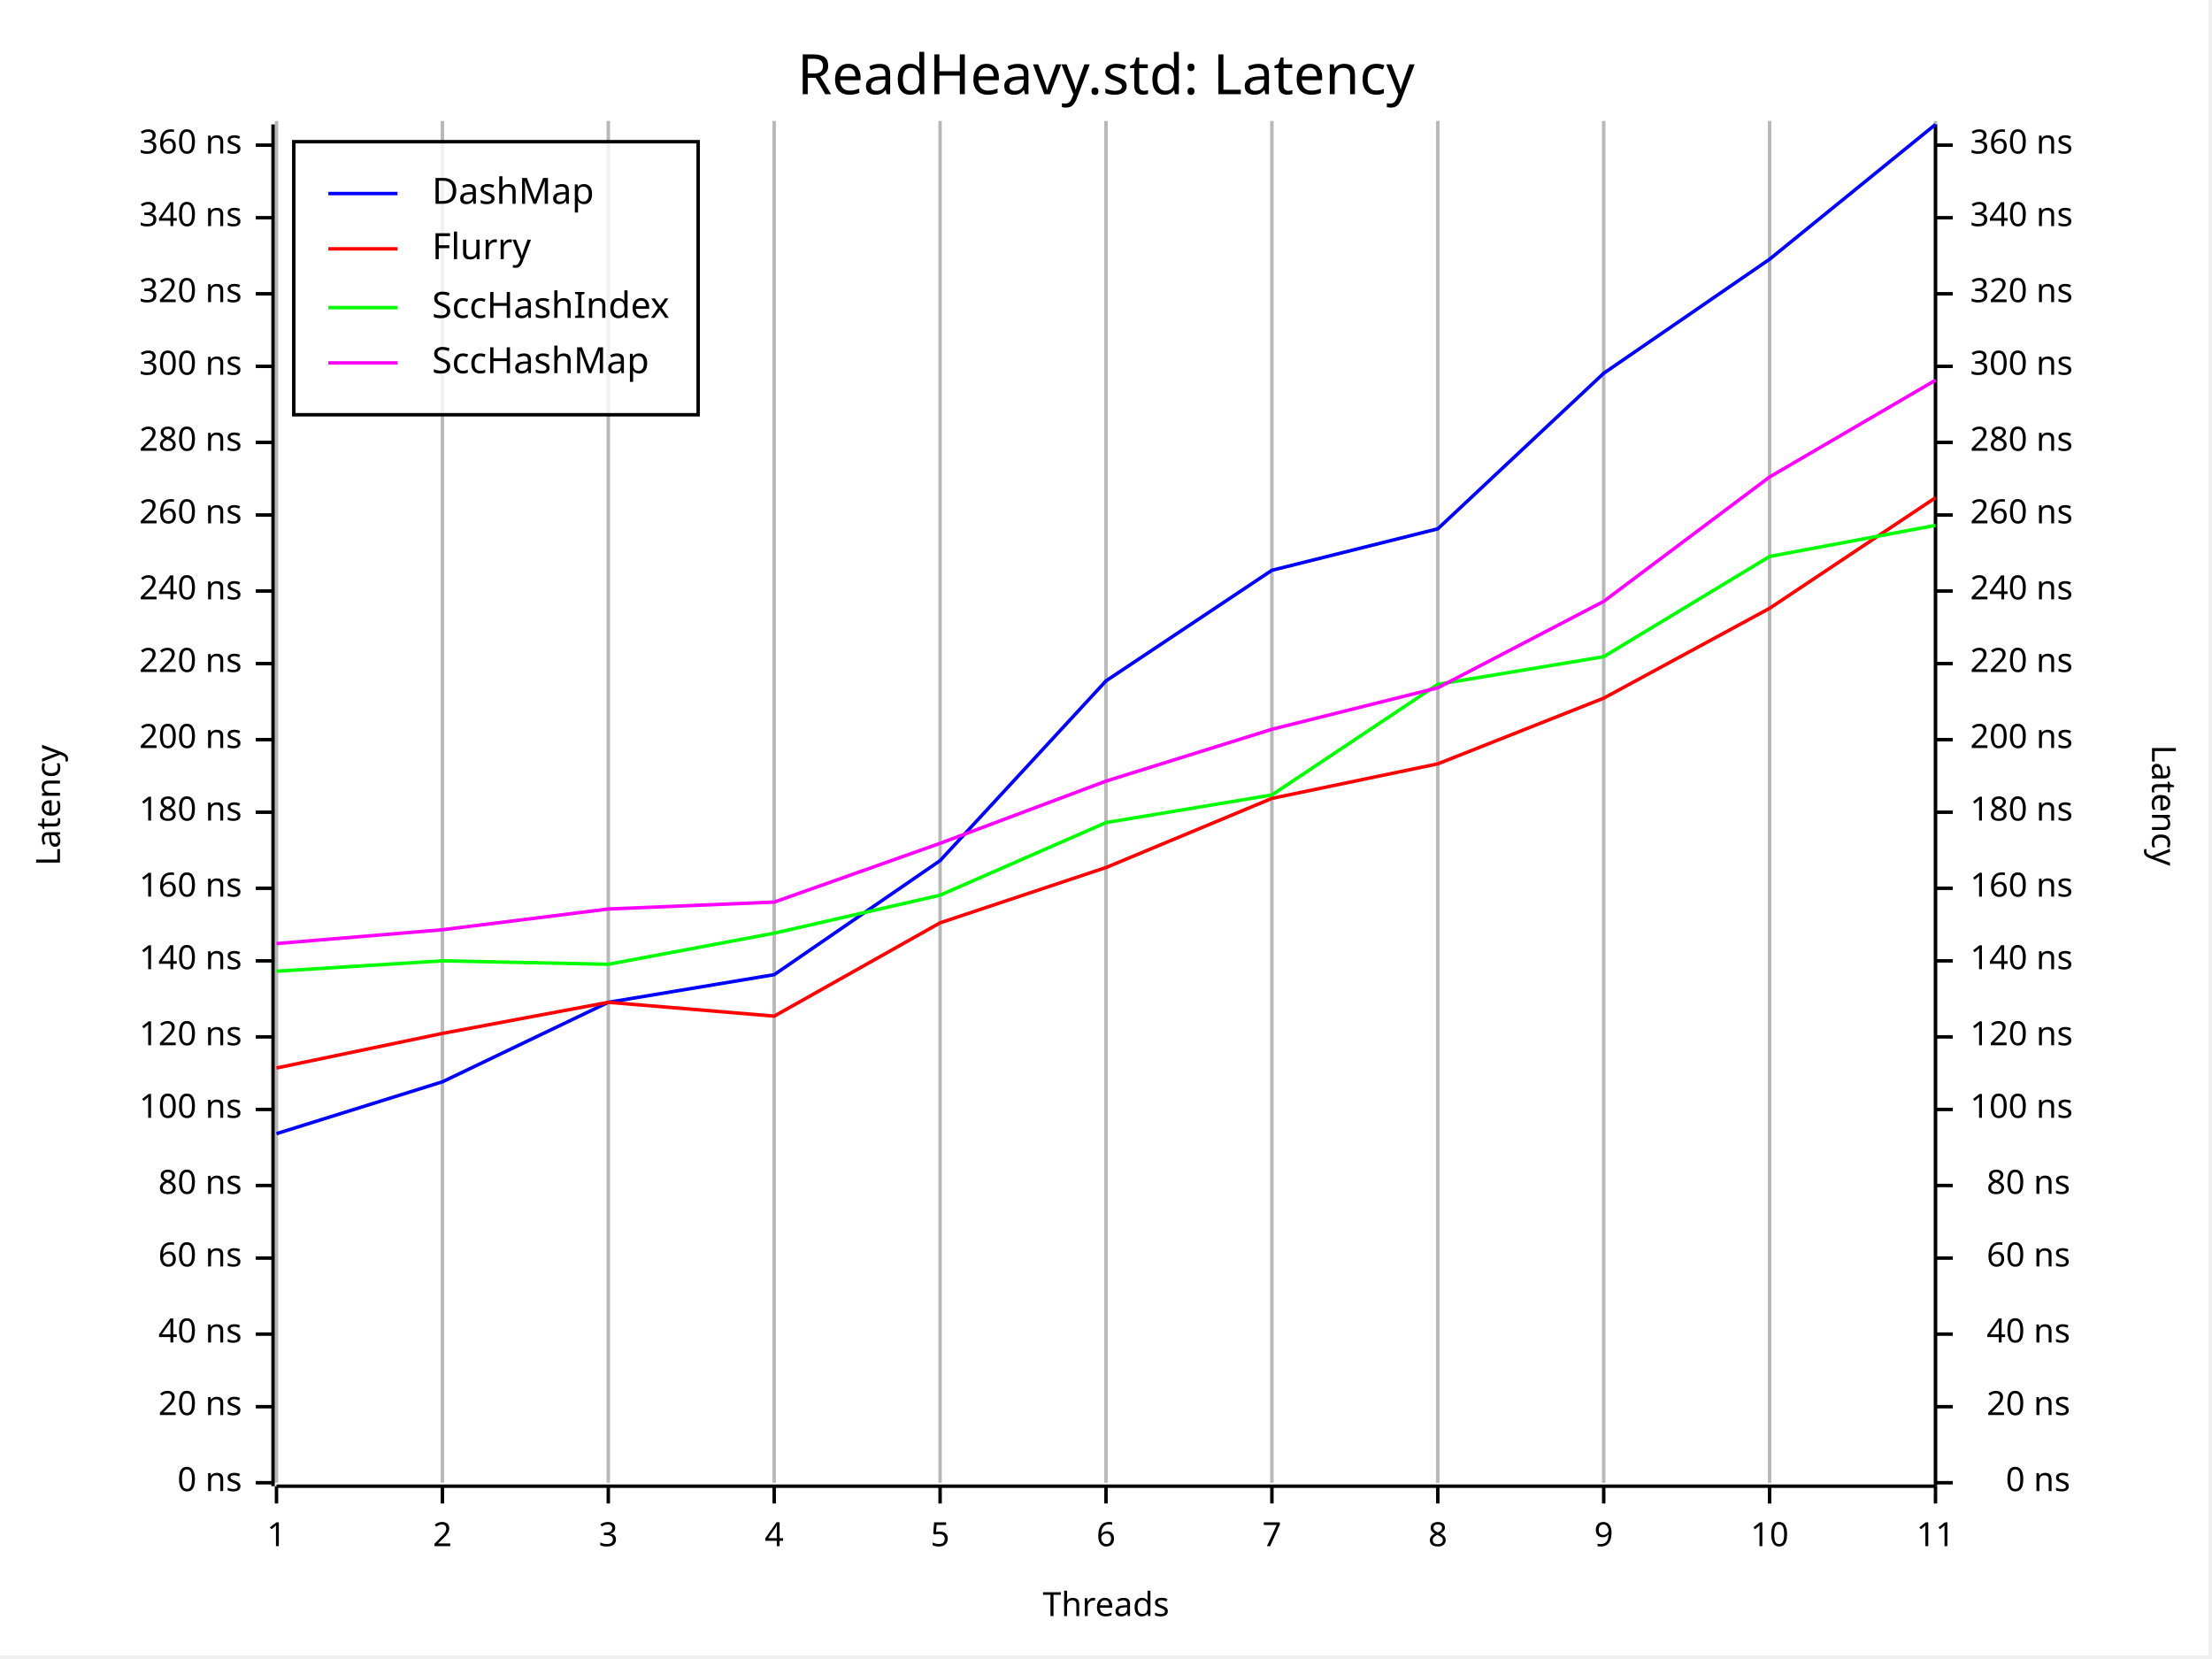
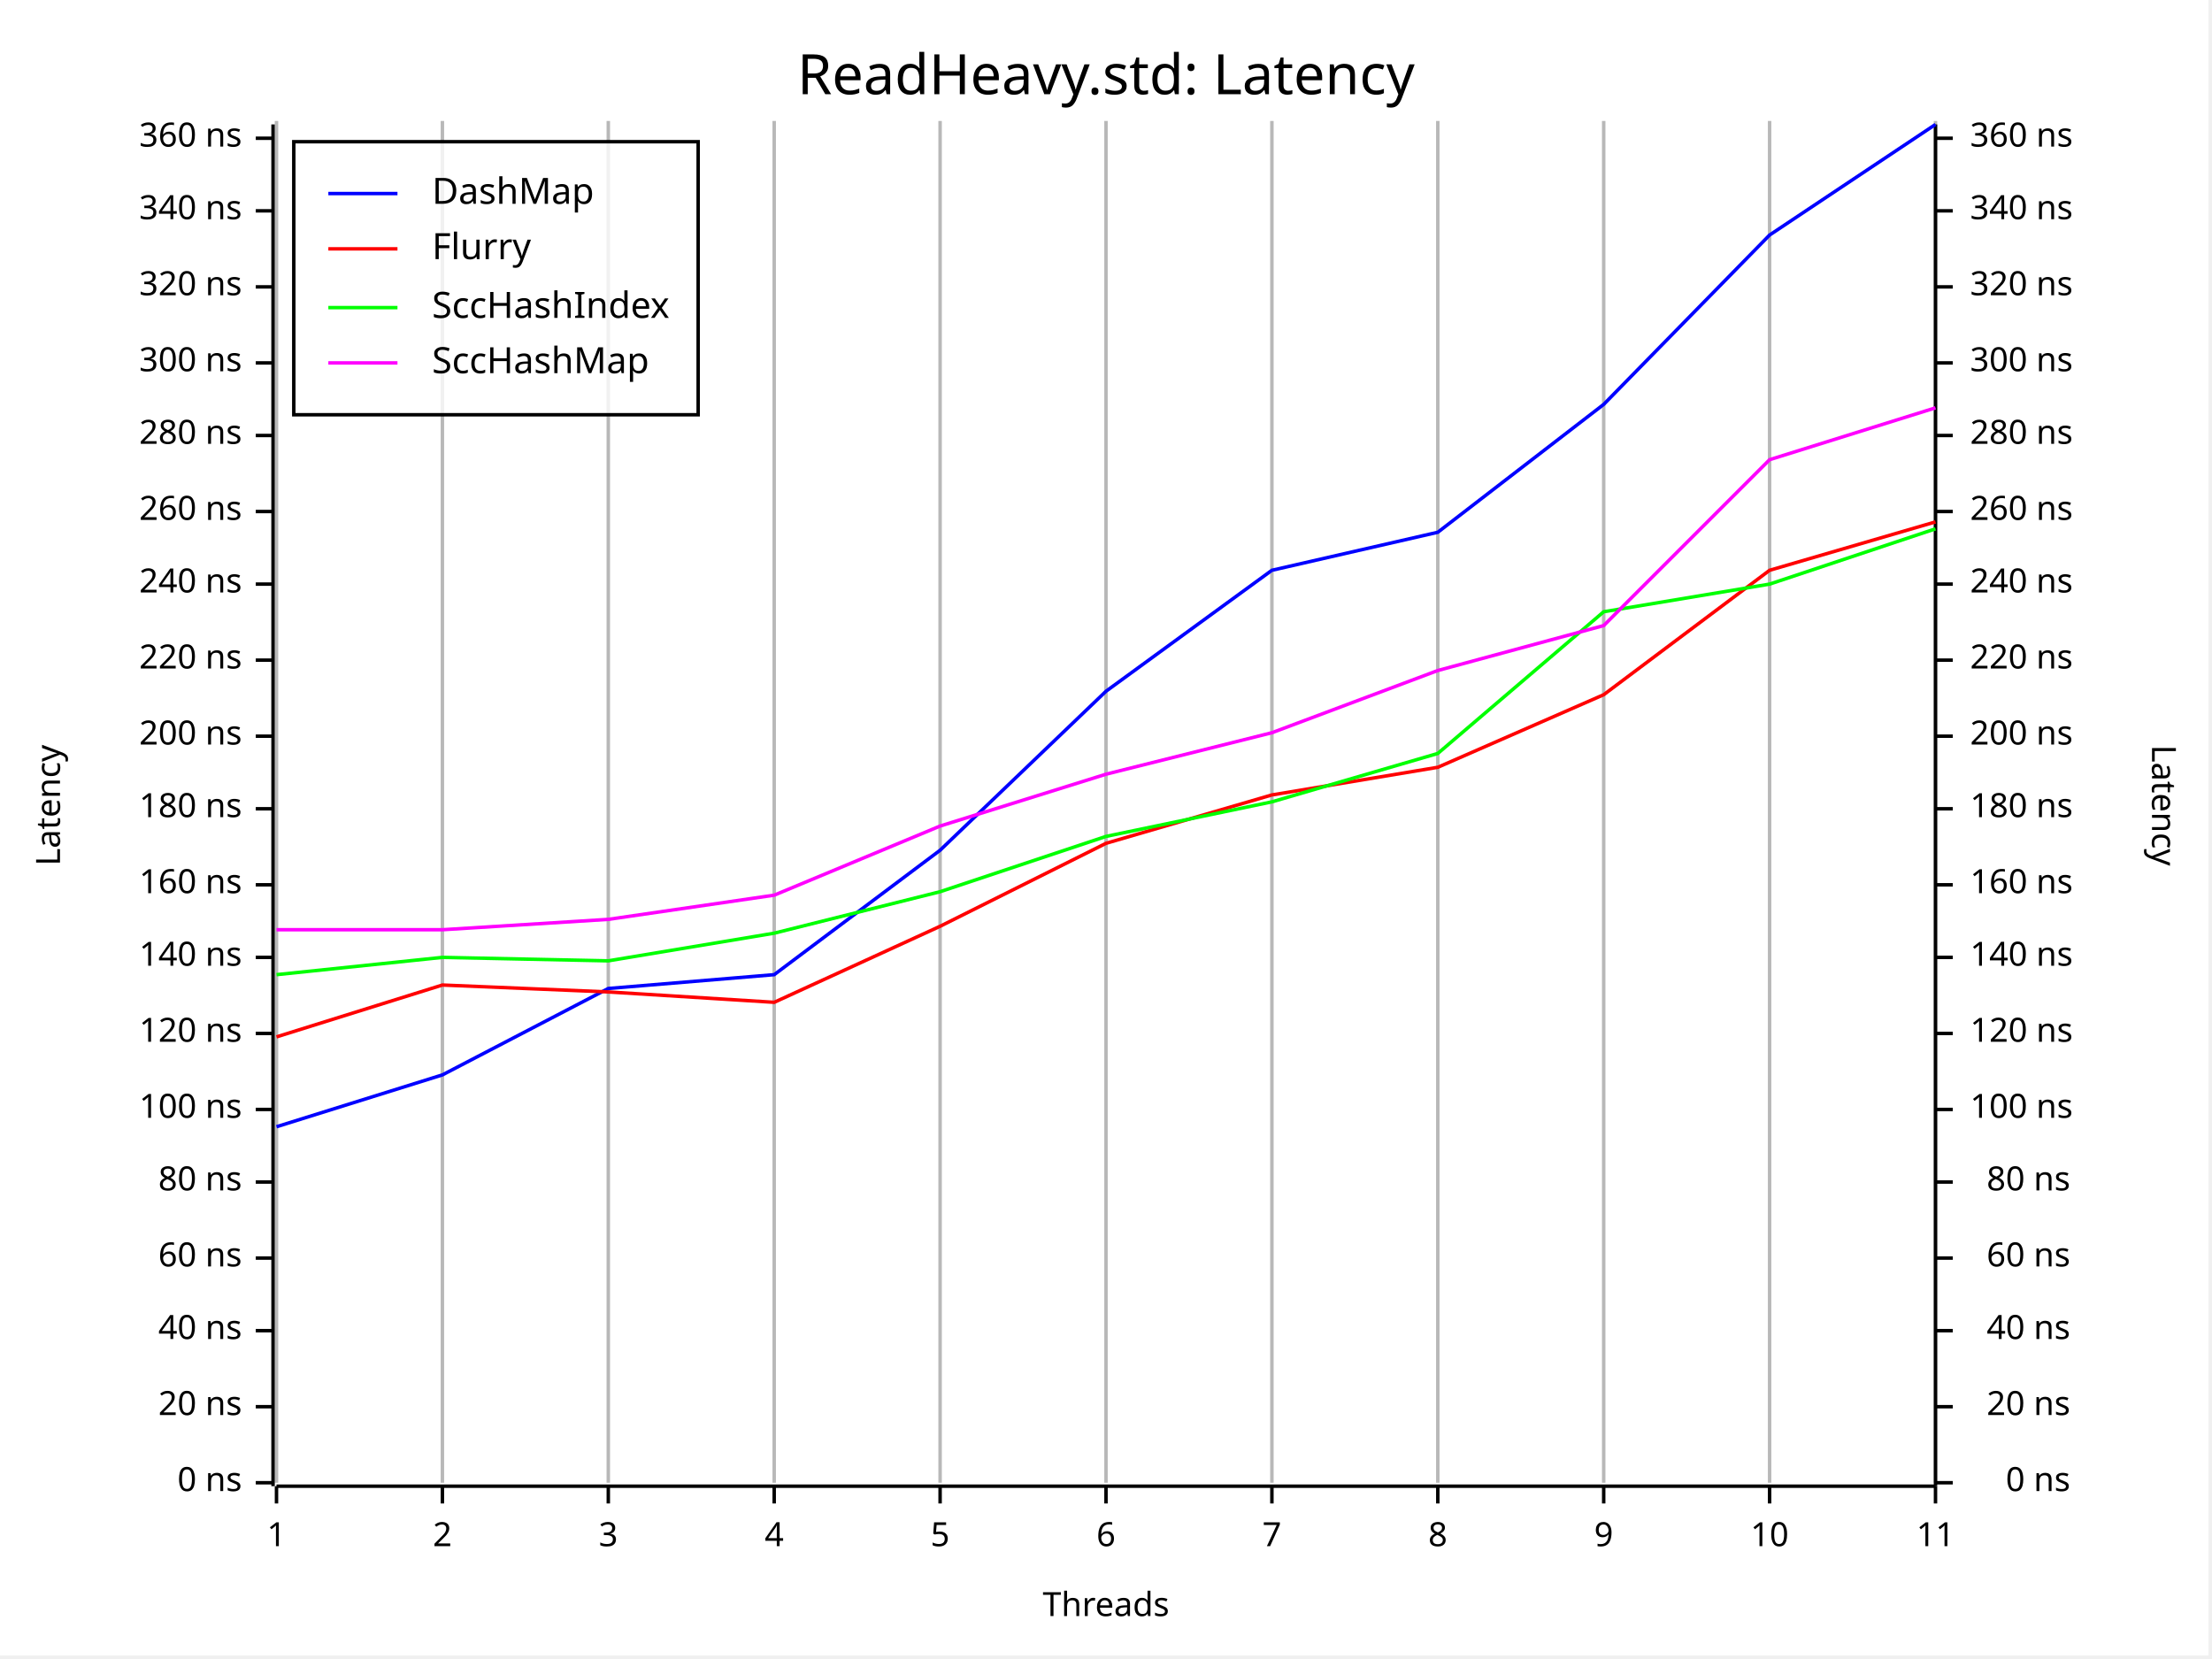
<svg xmlns="http://www.w3.org/2000/svg" width="640" height="480" viewBox="0 0 640 480">
  <rect x="0" y="0" width="639" height="479" opacity="1" fill="#FFFFFF" stroke="none" />
  <text x="320" y="15" dy="0.76em" text-anchor="middle" font-family="Fira Code" font-size="16.129" opacity="1" fill="#000000">
ReadHeavy.std: Latency
</text>
  <line opacity="0.1" stroke="#000000" stroke-width="1" x1="80" y1="429" x2="80" y2="35" />
  <line opacity="0.1" stroke="#000000" stroke-width="1" x1="128" y1="429" x2="128" y2="35" />
  <line opacity="0.1" stroke="#000000" stroke-width="1" x1="176" y1="429" x2="176" y2="35" />
  <line opacity="0.1" stroke="#000000" stroke-width="1" x1="224" y1="429" x2="224" y2="35" />
  <line opacity="0.1" stroke="#000000" stroke-width="1" x1="272" y1="429" x2="272" y2="35" />
  <line opacity="0.1" stroke="#000000" stroke-width="1" x1="320" y1="429" x2="320" y2="35" />
  <line opacity="0.1" stroke="#000000" stroke-width="1" x1="368" y1="429" x2="368" y2="35" />
  <line opacity="0.1" stroke="#000000" stroke-width="1" x1="416" y1="429" x2="416" y2="35" />
  <line opacity="0.1" stroke="#000000" stroke-width="1" x1="464" y1="429" x2="464" y2="35" />
  <line opacity="0.1" stroke="#000000" stroke-width="1" x1="512" y1="429" x2="512" y2="35" />
  <line opacity="0.1" stroke="#000000" stroke-width="1" x1="560" y1="429" x2="560" y2="35" />
  <text x="10" y="233" dy="0.76em" text-anchor="middle" font-family="sans-serif" font-size="9.677" opacity="1" fill="#000000" transform="rotate(270, 10, 233)">
Latency
</text>
  <text x="320" y="470" dy="-0.5ex" text-anchor="middle" font-family="sans-serif" font-size="9.677" opacity="1" fill="#000000">
Threads
</text>
  <text x="630" y="233" dy="0.76em" text-anchor="middle" font-family="sans-serif" font-size="9.677" opacity="1" fill="#000000" transform="rotate(90, 630, 233)">
Latency
</text>
  <line opacity="0.2" stroke="#000000" stroke-width="1" x1="80" y1="429" x2="80" y2="35" />
  <line opacity="0.2" stroke="#000000" stroke-width="1" x1="128" y1="429" x2="128" y2="35" />
  <line opacity="0.2" stroke="#000000" stroke-width="1" x1="176" y1="429" x2="176" y2="35" />
  <line opacity="0.2" stroke="#000000" stroke-width="1" x1="224" y1="429" x2="224" y2="35" />
  <line opacity="0.2" stroke="#000000" stroke-width="1" x1="272" y1="429" x2="272" y2="35" />
  <line opacity="0.2" stroke="#000000" stroke-width="1" x1="320" y1="429" x2="320" y2="35" />
  <line opacity="0.2" stroke="#000000" stroke-width="1" x1="368" y1="429" x2="368" y2="35" />
  <line opacity="0.2" stroke="#000000" stroke-width="1" x1="416" y1="429" x2="416" y2="35" />
  <line opacity="0.2" stroke="#000000" stroke-width="1" x1="464" y1="429" x2="464" y2="35" />
  <line opacity="0.2" stroke="#000000" stroke-width="1" x1="512" y1="429" x2="512" y2="35" />
  <line opacity="0.2" stroke="#000000" stroke-width="1" x1="560" y1="429" x2="560" y2="35" />
  <polyline fill="none" opacity="1" stroke="#000000" stroke-width="1" points="79,36 79,430 " />
  <text x="70" y="429" dy="0.5ex" text-anchor="end" font-family="sans-serif" font-size="9.677" opacity="1" fill="#000000">
0 ns
</text>
  <polyline fill="none" opacity="1" stroke="#000000" stroke-width="1" points="74,429 79,429 " />
  <text x="70" y="407" dy="0.5ex" text-anchor="end" font-family="sans-serif" font-size="9.677" opacity="1" fill="#000000">
20 ns
</text>
  <polyline fill="none" opacity="1" stroke="#000000" stroke-width="1" points="74,407 79,407 " />
-   <text x="70" y="386" dy="0.5ex" text-anchor="end" font-family="sans-serif" font-size="9.677" opacity="1" fill="#000000">
+   <text x="70" y="385" dy="0.5ex" text-anchor="end" font-family="sans-serif" font-size="9.677" opacity="1" fill="#000000">
40 ns
</text>
-   <polyline fill="none" opacity="1" stroke="#000000" stroke-width="1" points="74,386 79,386 " />
+   <polyline fill="none" opacity="1" stroke="#000000" stroke-width="1" points="74,385 79,385 " />
  <text x="70" y="364" dy="0.5ex" text-anchor="end" font-family="sans-serif" font-size="9.677" opacity="1" fill="#000000">
60 ns
</text>
  <polyline fill="none" opacity="1" stroke="#000000" stroke-width="1" points="74,364 79,364 " />
-   <text x="70" y="343" dy="0.5ex" text-anchor="end" font-family="sans-serif" font-size="9.677" opacity="1" fill="#000000">
+   <text x="70" y="342" dy="0.5ex" text-anchor="end" font-family="sans-serif" font-size="9.677" opacity="1" fill="#000000">
80 ns
</text>
-   <polyline fill="none" opacity="1" stroke="#000000" stroke-width="1" points="74,343 79,343 " />
+   <polyline fill="none" opacity="1" stroke="#000000" stroke-width="1" points="74,342 79,342 " />
  <text x="70" y="321" dy="0.5ex" text-anchor="end" font-family="sans-serif" font-size="9.677" opacity="1" fill="#000000">
100 ns
</text>
  <polyline fill="none" opacity="1" stroke="#000000" stroke-width="1" points="74,321 79,321 " />
-   <text x="70" y="300" dy="0.5ex" text-anchor="end" font-family="sans-serif" font-size="9.677" opacity="1" fill="#000000">
+   <text x="70" y="299" dy="0.5ex" text-anchor="end" font-family="sans-serif" font-size="9.677" opacity="1" fill="#000000">
120 ns
</text>
-   <polyline fill="none" opacity="1" stroke="#000000" stroke-width="1" points="74,300 79,300 " />
-   <text x="70" y="278" dy="0.5ex" text-anchor="end" font-family="sans-serif" font-size="9.677" opacity="1" fill="#000000">
+   <polyline fill="none" opacity="1" stroke="#000000" stroke-width="1" points="74,299 79,299 " />
+   <text x="70" y="277" dy="0.5ex" text-anchor="end" font-family="sans-serif" font-size="9.677" opacity="1" fill="#000000">
140 ns
</text>
-   <polyline fill="none" opacity="1" stroke="#000000" stroke-width="1" points="74,278 79,278 " />
-   <text x="70" y="257" dy="0.5ex" text-anchor="end" font-family="sans-serif" font-size="9.677" opacity="1" fill="#000000">
+   <polyline fill="none" opacity="1" stroke="#000000" stroke-width="1" points="74,277 79,277 " />
+   <text x="70" y="256" dy="0.5ex" text-anchor="end" font-family="sans-serif" font-size="9.677" opacity="1" fill="#000000">
160 ns
</text>
-   <polyline fill="none" opacity="1" stroke="#000000" stroke-width="1" points="74,257 79,257 " />
-   <text x="70" y="235" dy="0.5ex" text-anchor="end" font-family="sans-serif" font-size="9.677" opacity="1" fill="#000000">
+   <polyline fill="none" opacity="1" stroke="#000000" stroke-width="1" points="74,256 79,256 " />
+   <text x="70" y="234" dy="0.5ex" text-anchor="end" font-family="sans-serif" font-size="9.677" opacity="1" fill="#000000">
180 ns
</text>
-   <polyline fill="none" opacity="1" stroke="#000000" stroke-width="1" points="74,235 79,235 " />
-   <text x="70" y="214" dy="0.5ex" text-anchor="end" font-family="sans-serif" font-size="9.677" opacity="1" fill="#000000">
+   <polyline fill="none" opacity="1" stroke="#000000" stroke-width="1" points="74,234 79,234 " />
+   <text x="70" y="213" dy="0.5ex" text-anchor="end" font-family="sans-serif" font-size="9.677" opacity="1" fill="#000000">
200 ns
</text>
-   <polyline fill="none" opacity="1" stroke="#000000" stroke-width="1" points="74,214 79,214 " />
-   <text x="70" y="192" dy="0.5ex" text-anchor="end" font-family="sans-serif" font-size="9.677" opacity="1" fill="#000000">
+   <polyline fill="none" opacity="1" stroke="#000000" stroke-width="1" points="74,213 79,213 " />
+   <text x="70" y="191" dy="0.5ex" text-anchor="end" font-family="sans-serif" font-size="9.677" opacity="1" fill="#000000">
220 ns
</text>
-   <polyline fill="none" opacity="1" stroke="#000000" stroke-width="1" points="74,192 79,192 " />
-   <text x="70" y="171" dy="0.5ex" text-anchor="end" font-family="sans-serif" font-size="9.677" opacity="1" fill="#000000">
+   <polyline fill="none" opacity="1" stroke="#000000" stroke-width="1" points="74,191 79,191 " />
+   <text x="70" y="169" dy="0.5ex" text-anchor="end" font-family="sans-serif" font-size="9.677" opacity="1" fill="#000000">
240 ns
</text>
-   <polyline fill="none" opacity="1" stroke="#000000" stroke-width="1" points="74,171 79,171 " />
-   <text x="70" y="149" dy="0.5ex" text-anchor="end" font-family="sans-serif" font-size="9.677" opacity="1" fill="#000000">
+   <polyline fill="none" opacity="1" stroke="#000000" stroke-width="1" points="74,169 79,169 " />
+   <text x="70" y="148" dy="0.5ex" text-anchor="end" font-family="sans-serif" font-size="9.677" opacity="1" fill="#000000">
260 ns
</text>
-   <polyline fill="none" opacity="1" stroke="#000000" stroke-width="1" points="74,149 79,149 " />
-   <text x="70" y="128" dy="0.5ex" text-anchor="end" font-family="sans-serif" font-size="9.677" opacity="1" fill="#000000">
+   <polyline fill="none" opacity="1" stroke="#000000" stroke-width="1" points="74,148 79,148 " />
+   <text x="70" y="126" dy="0.5ex" text-anchor="end" font-family="sans-serif" font-size="9.677" opacity="1" fill="#000000">
280 ns
</text>
-   <polyline fill="none" opacity="1" stroke="#000000" stroke-width="1" points="74,128 79,128 " />
-   <text x="70" y="106" dy="0.5ex" text-anchor="end" font-family="sans-serif" font-size="9.677" opacity="1" fill="#000000">
+   <polyline fill="none" opacity="1" stroke="#000000" stroke-width="1" points="74,126 79,126 " />
+   <text x="70" y="105" dy="0.5ex" text-anchor="end" font-family="sans-serif" font-size="9.677" opacity="1" fill="#000000">
300 ns
</text>
-   <polyline fill="none" opacity="1" stroke="#000000" stroke-width="1" points="74,106 79,106 " />
-   <text x="70" y="85" dy="0.5ex" text-anchor="end" font-family="sans-serif" font-size="9.677" opacity="1" fill="#000000">
+   <polyline fill="none" opacity="1" stroke="#000000" stroke-width="1" points="74,105 79,105 " />
+   <text x="70" y="83" dy="0.5ex" text-anchor="end" font-family="sans-serif" font-size="9.677" opacity="1" fill="#000000">
320 ns
</text>
-   <polyline fill="none" opacity="1" stroke="#000000" stroke-width="1" points="74,85 79,85 " />
-   <text x="70" y="63" dy="0.5ex" text-anchor="end" font-family="sans-serif" font-size="9.677" opacity="1" fill="#000000">
+   <polyline fill="none" opacity="1" stroke="#000000" stroke-width="1" points="74,83 79,83 " />
+   <text x="70" y="61" dy="0.5ex" text-anchor="end" font-family="sans-serif" font-size="9.677" opacity="1" fill="#000000">
340 ns
</text>
-   <polyline fill="none" opacity="1" stroke="#000000" stroke-width="1" points="74,63 79,63 " />
-   <text x="70" y="42" dy="0.5ex" text-anchor="end" font-family="sans-serif" font-size="9.677" opacity="1" fill="#000000">
+   <polyline fill="none" opacity="1" stroke="#000000" stroke-width="1" points="74,61 79,61 " />
+   <text x="70" y="40" dy="0.5ex" text-anchor="end" font-family="sans-serif" font-size="9.677" opacity="1" fill="#000000">
360 ns
</text>
-   <polyline fill="none" opacity="1" stroke="#000000" stroke-width="1" points="74,42 79,42 " />
+   <polyline fill="none" opacity="1" stroke="#000000" stroke-width="1" points="74,40 79,40 " />
  <polyline fill="none" opacity="1" stroke="#000000" stroke-width="1" points="80,430 560,430 " />
  <text x="80" y="440" dy="0.76em" text-anchor="middle" font-family="sans-serif" font-size="9.677" opacity="1" fill="#000000">
1
</text>
  <polyline fill="none" opacity="1" stroke="#000000" stroke-width="1" points="80,430 80,435 " />
  <text x="128" y="440" dy="0.76em" text-anchor="middle" font-family="sans-serif" font-size="9.677" opacity="1" fill="#000000">
2
</text>
  <polyline fill="none" opacity="1" stroke="#000000" stroke-width="1" points="128,430 128,435 " />
  <text x="176" y="440" dy="0.76em" text-anchor="middle" font-family="sans-serif" font-size="9.677" opacity="1" fill="#000000">
3
</text>
  <polyline fill="none" opacity="1" stroke="#000000" stroke-width="1" points="176,430 176,435 " />
  <text x="224" y="440" dy="0.76em" text-anchor="middle" font-family="sans-serif" font-size="9.677" opacity="1" fill="#000000">
4
</text>
  <polyline fill="none" opacity="1" stroke="#000000" stroke-width="1" points="224,430 224,435 " />
  <text x="272" y="440" dy="0.76em" text-anchor="middle" font-family="sans-serif" font-size="9.677" opacity="1" fill="#000000">
5
</text>
  <polyline fill="none" opacity="1" stroke="#000000" stroke-width="1" points="272,430 272,435 " />
  <text x="320" y="440" dy="0.76em" text-anchor="middle" font-family="sans-serif" font-size="9.677" opacity="1" fill="#000000">
6
</text>
  <polyline fill="none" opacity="1" stroke="#000000" stroke-width="1" points="320,430 320,435 " />
  <text x="368" y="440" dy="0.76em" text-anchor="middle" font-family="sans-serif" font-size="9.677" opacity="1" fill="#000000">
7
</text>
  <polyline fill="none" opacity="1" stroke="#000000" stroke-width="1" points="368,430 368,435 " />
  <text x="416" y="440" dy="0.76em" text-anchor="middle" font-family="sans-serif" font-size="9.677" opacity="1" fill="#000000">
8
</text>
  <polyline fill="none" opacity="1" stroke="#000000" stroke-width="1" points="416,430 416,435 " />
  <text x="464" y="440" dy="0.76em" text-anchor="middle" font-family="sans-serif" font-size="9.677" opacity="1" fill="#000000">
9
</text>
  <polyline fill="none" opacity="1" stroke="#000000" stroke-width="1" points="464,430 464,435 " />
  <text x="512" y="440" dy="0.76em" text-anchor="middle" font-family="sans-serif" font-size="9.677" opacity="1" fill="#000000">
10
</text>
  <polyline fill="none" opacity="1" stroke="#000000" stroke-width="1" points="512,430 512,435 " />
  <text x="560" y="440" dy="0.76em" text-anchor="middle" font-family="sans-serif" font-size="9.677" opacity="1" fill="#000000">
11
</text>
  <polyline fill="none" opacity="1" stroke="#000000" stroke-width="1" points="560,430 560,435 " />
  <polyline fill="none" opacity="1" stroke="#000000" stroke-width="1" points="560,36 560,430 " />
  <text x="599" y="429" dy="0.5ex" text-anchor="end" font-family="sans-serif" font-size="9.677" opacity="1" fill="#000000">
0 ns
</text>
  <polyline fill="none" opacity="1" stroke="#000000" stroke-width="1" points="560,429 565,429 " />
  <text x="599" y="407" dy="0.5ex" text-anchor="end" font-family="sans-serif" font-size="9.677" opacity="1" fill="#000000">
20 ns
</text>
  <polyline fill="none" opacity="1" stroke="#000000" stroke-width="1" points="560,407 565,407 " />
-   <text x="599" y="386" dy="0.5ex" text-anchor="end" font-family="sans-serif" font-size="9.677" opacity="1" fill="#000000">
+   <text x="599" y="385" dy="0.5ex" text-anchor="end" font-family="sans-serif" font-size="9.677" opacity="1" fill="#000000">
40 ns
</text>
-   <polyline fill="none" opacity="1" stroke="#000000" stroke-width="1" points="560,386 565,386 " />
+   <polyline fill="none" opacity="1" stroke="#000000" stroke-width="1" points="560,385 565,385 " />
  <text x="599" y="364" dy="0.5ex" text-anchor="end" font-family="sans-serif" font-size="9.677" opacity="1" fill="#000000">
60 ns
</text>
  <polyline fill="none" opacity="1" stroke="#000000" stroke-width="1" points="560,364 565,364 " />
-   <text x="599" y="343" dy="0.5ex" text-anchor="end" font-family="sans-serif" font-size="9.677" opacity="1" fill="#000000">
+   <text x="599" y="342" dy="0.5ex" text-anchor="end" font-family="sans-serif" font-size="9.677" opacity="1" fill="#000000">
80 ns
</text>
-   <polyline fill="none" opacity="1" stroke="#000000" stroke-width="1" points="560,343 565,343 " />
+   <polyline fill="none" opacity="1" stroke="#000000" stroke-width="1" points="560,342 565,342 " />
  <text x="570" y="321" dy="0.5ex" text-anchor="start" font-family="sans-serif" font-size="9.677" opacity="1" fill="#000000">
100 ns
</text>
  <polyline fill="none" opacity="1" stroke="#000000" stroke-width="1" points="560,321 565,321 " />
-   <text x="570" y="300" dy="0.5ex" text-anchor="start" font-family="sans-serif" font-size="9.677" opacity="1" fill="#000000">
+   <text x="570" y="299" dy="0.5ex" text-anchor="start" font-family="sans-serif" font-size="9.677" opacity="1" fill="#000000">
120 ns
</text>
-   <polyline fill="none" opacity="1" stroke="#000000" stroke-width="1" points="560,300 565,300 " />
-   <text x="570" y="278" dy="0.5ex" text-anchor="start" font-family="sans-serif" font-size="9.677" opacity="1" fill="#000000">
+   <polyline fill="none" opacity="1" stroke="#000000" stroke-width="1" points="560,299 565,299 " />
+   <text x="570" y="277" dy="0.5ex" text-anchor="start" font-family="sans-serif" font-size="9.677" opacity="1" fill="#000000">
140 ns
</text>
-   <polyline fill="none" opacity="1" stroke="#000000" stroke-width="1" points="560,278 565,278 " />
-   <text x="570" y="257" dy="0.5ex" text-anchor="start" font-family="sans-serif" font-size="9.677" opacity="1" fill="#000000">
+   <polyline fill="none" opacity="1" stroke="#000000" stroke-width="1" points="560,277 565,277 " />
+   <text x="570" y="256" dy="0.5ex" text-anchor="start" font-family="sans-serif" font-size="9.677" opacity="1" fill="#000000">
160 ns
</text>
-   <polyline fill="none" opacity="1" stroke="#000000" stroke-width="1" points="560,257 565,257 " />
-   <text x="570" y="235" dy="0.5ex" text-anchor="start" font-family="sans-serif" font-size="9.677" opacity="1" fill="#000000">
+   <polyline fill="none" opacity="1" stroke="#000000" stroke-width="1" points="560,256 565,256 " />
+   <text x="570" y="234" dy="0.5ex" text-anchor="start" font-family="sans-serif" font-size="9.677" opacity="1" fill="#000000">
180 ns
</text>
-   <polyline fill="none" opacity="1" stroke="#000000" stroke-width="1" points="560,235 565,235 " />
-   <text x="570" y="214" dy="0.5ex" text-anchor="start" font-family="sans-serif" font-size="9.677" opacity="1" fill="#000000">
+   <polyline fill="none" opacity="1" stroke="#000000" stroke-width="1" points="560,234 565,234 " />
+   <text x="570" y="213" dy="0.5ex" text-anchor="start" font-family="sans-serif" font-size="9.677" opacity="1" fill="#000000">
200 ns
</text>
-   <polyline fill="none" opacity="1" stroke="#000000" stroke-width="1" points="560,214 565,214 " />
-   <text x="570" y="192" dy="0.5ex" text-anchor="start" font-family="sans-serif" font-size="9.677" opacity="1" fill="#000000">
+   <polyline fill="none" opacity="1" stroke="#000000" stroke-width="1" points="560,213 565,213 " />
+   <text x="570" y="191" dy="0.5ex" text-anchor="start" font-family="sans-serif" font-size="9.677" opacity="1" fill="#000000">
220 ns
</text>
-   <polyline fill="none" opacity="1" stroke="#000000" stroke-width="1" points="560,192 565,192 " />
-   <text x="570" y="171" dy="0.5ex" text-anchor="start" font-family="sans-serif" font-size="9.677" opacity="1" fill="#000000">
+   <polyline fill="none" opacity="1" stroke="#000000" stroke-width="1" points="560,191 565,191 " />
+   <text x="570" y="169" dy="0.5ex" text-anchor="start" font-family="sans-serif" font-size="9.677" opacity="1" fill="#000000">
240 ns
</text>
-   <polyline fill="none" opacity="1" stroke="#000000" stroke-width="1" points="560,171 565,171 " />
-   <text x="570" y="149" dy="0.5ex" text-anchor="start" font-family="sans-serif" font-size="9.677" opacity="1" fill="#000000">
+   <polyline fill="none" opacity="1" stroke="#000000" stroke-width="1" points="560,169 565,169 " />
+   <text x="570" y="148" dy="0.5ex" text-anchor="start" font-family="sans-serif" font-size="9.677" opacity="1" fill="#000000">
260 ns
</text>
-   <polyline fill="none" opacity="1" stroke="#000000" stroke-width="1" points="560,149 565,149 " />
-   <text x="570" y="128" dy="0.5ex" text-anchor="start" font-family="sans-serif" font-size="9.677" opacity="1" fill="#000000">
+   <polyline fill="none" opacity="1" stroke="#000000" stroke-width="1" points="560,148 565,148 " />
+   <text x="570" y="126" dy="0.5ex" text-anchor="start" font-family="sans-serif" font-size="9.677" opacity="1" fill="#000000">
280 ns
</text>
-   <polyline fill="none" opacity="1" stroke="#000000" stroke-width="1" points="560,128 565,128 " />
-   <text x="570" y="106" dy="0.5ex" text-anchor="start" font-family="sans-serif" font-size="9.677" opacity="1" fill="#000000">
+   <polyline fill="none" opacity="1" stroke="#000000" stroke-width="1" points="560,126 565,126 " />
+   <text x="570" y="105" dy="0.5ex" text-anchor="start" font-family="sans-serif" font-size="9.677" opacity="1" fill="#000000">
300 ns
</text>
-   <polyline fill="none" opacity="1" stroke="#000000" stroke-width="1" points="560,106 565,106 " />
-   <text x="570" y="85" dy="0.5ex" text-anchor="start" font-family="sans-serif" font-size="9.677" opacity="1" fill="#000000">
+   <polyline fill="none" opacity="1" stroke="#000000" stroke-width="1" points="560,105 565,105 " />
+   <text x="570" y="83" dy="0.5ex" text-anchor="start" font-family="sans-serif" font-size="9.677" opacity="1" fill="#000000">
320 ns
</text>
-   <polyline fill="none" opacity="1" stroke="#000000" stroke-width="1" points="560,85 565,85 " />
-   <text x="570" y="63" dy="0.5ex" text-anchor="start" font-family="sans-serif" font-size="9.677" opacity="1" fill="#000000">
+   <polyline fill="none" opacity="1" stroke="#000000" stroke-width="1" points="560,83 565,83 " />
+   <text x="570" y="61" dy="0.5ex" text-anchor="start" font-family="sans-serif" font-size="9.677" opacity="1" fill="#000000">
340 ns
</text>
-   <polyline fill="none" opacity="1" stroke="#000000" stroke-width="1" points="560,63 565,63 " />
-   <text x="570" y="42" dy="0.5ex" text-anchor="start" font-family="sans-serif" font-size="9.677" opacity="1" fill="#000000">
+   <polyline fill="none" opacity="1" stroke="#000000" stroke-width="1" points="560,61 565,61 " />
+   <text x="570" y="40" dy="0.5ex" text-anchor="start" font-family="sans-serif" font-size="9.677" opacity="1" fill="#000000">
360 ns
</text>
-   <polyline fill="none" opacity="1" stroke="#000000" stroke-width="1" points="560,42 565,42 " />
-   <polyline fill="none" opacity="1" stroke="#0000FF" stroke-width="1" points="80,328 128,313 176,290 224,282 272,249 320,197 368,165 416,153 464,108 512,75 560,36 " />
-   <polyline fill="none" opacity="1" stroke="#FF0000" stroke-width="1" points="80,309 128,299 176,290 224,294 272,267 320,251 368,231 416,221 464,202 512,176 560,144 " />
-   <polyline fill="none" opacity="1" stroke="#00FF00" stroke-width="1" points="80,281 128,278 176,279 224,270 272,259 320,238 368,230 416,198 464,190 512,161 560,152 " />
-   <polyline fill="none" opacity="1" stroke="#FF00FF" stroke-width="1" points="80,273 128,269 176,263 224,261 272,244 320,226 368,211 416,199 464,174 512,138 560,110 " />
+   <polyline fill="none" opacity="1" stroke="#000000" stroke-width="1" points="560,40 565,40 " />
+   <polyline fill="none" opacity="1" stroke="#0000FF" stroke-width="1" points="80,326 128,311 176,286 224,282 272,246 320,200 368,165 416,154 464,117 512,68 560,36 " />
+   <polyline fill="none" opacity="1" stroke="#FF0000" stroke-width="1" points="80,300 128,285 176,287 224,290 272,268 320,244 368,230 416,222 464,201 512,165 560,151 " />
+   <polyline fill="none" opacity="1" stroke="#00FF00" stroke-width="1" points="80,282 128,277 176,278 224,270 272,258 320,242 368,232 416,218 464,177 512,169 560,153 " />
+   <polyline fill="none" opacity="1" stroke="#FF00FF" stroke-width="1" points="80,269 128,269 176,266 224,259 272,239 320,224 368,212 416,194 464,181 512,133 560,118 " />
  <rect x="85" y="41" width="117" height="79" opacity="0.8" fill="#FFFFFF" stroke="none" />
  <rect x="85" y="41" width="117" height="79" opacity="1" fill="none" stroke="#000000" />
  <text x="125" y="51" dy="0.76em" text-anchor="start" font-family="Fira Code" font-size="10.484" opacity="1" fill="#000000">
DashMap
</text>
  <text x="125" y="67" dy="0.76em" text-anchor="start" font-family="Fira Code" font-size="10.484" opacity="1" fill="#000000">
Flurry
</text>
  <text x="125" y="84" dy="0.76em" text-anchor="start" font-family="Fira Code" font-size="10.484" opacity="1" fill="#000000">
SccHashIndex
</text>
  <text x="125" y="100" dy="0.76em" text-anchor="start" font-family="Fira Code" font-size="10.484" opacity="1" fill="#000000">
SccHashMap
</text>
  <polyline fill="none" opacity="1" stroke="#0000FF" stroke-width="1" points="95,56 115,56 " />
  <polyline fill="none" opacity="1" stroke="#FF0000" stroke-width="1" points="95,72 115,72 " />
  <polyline fill="none" opacity="1" stroke="#00FF00" stroke-width="1" points="95,89 115,89 " />
  <polyline fill="none" opacity="1" stroke="#FF00FF" stroke-width="1" points="95,105 115,105 " />
</svg>
